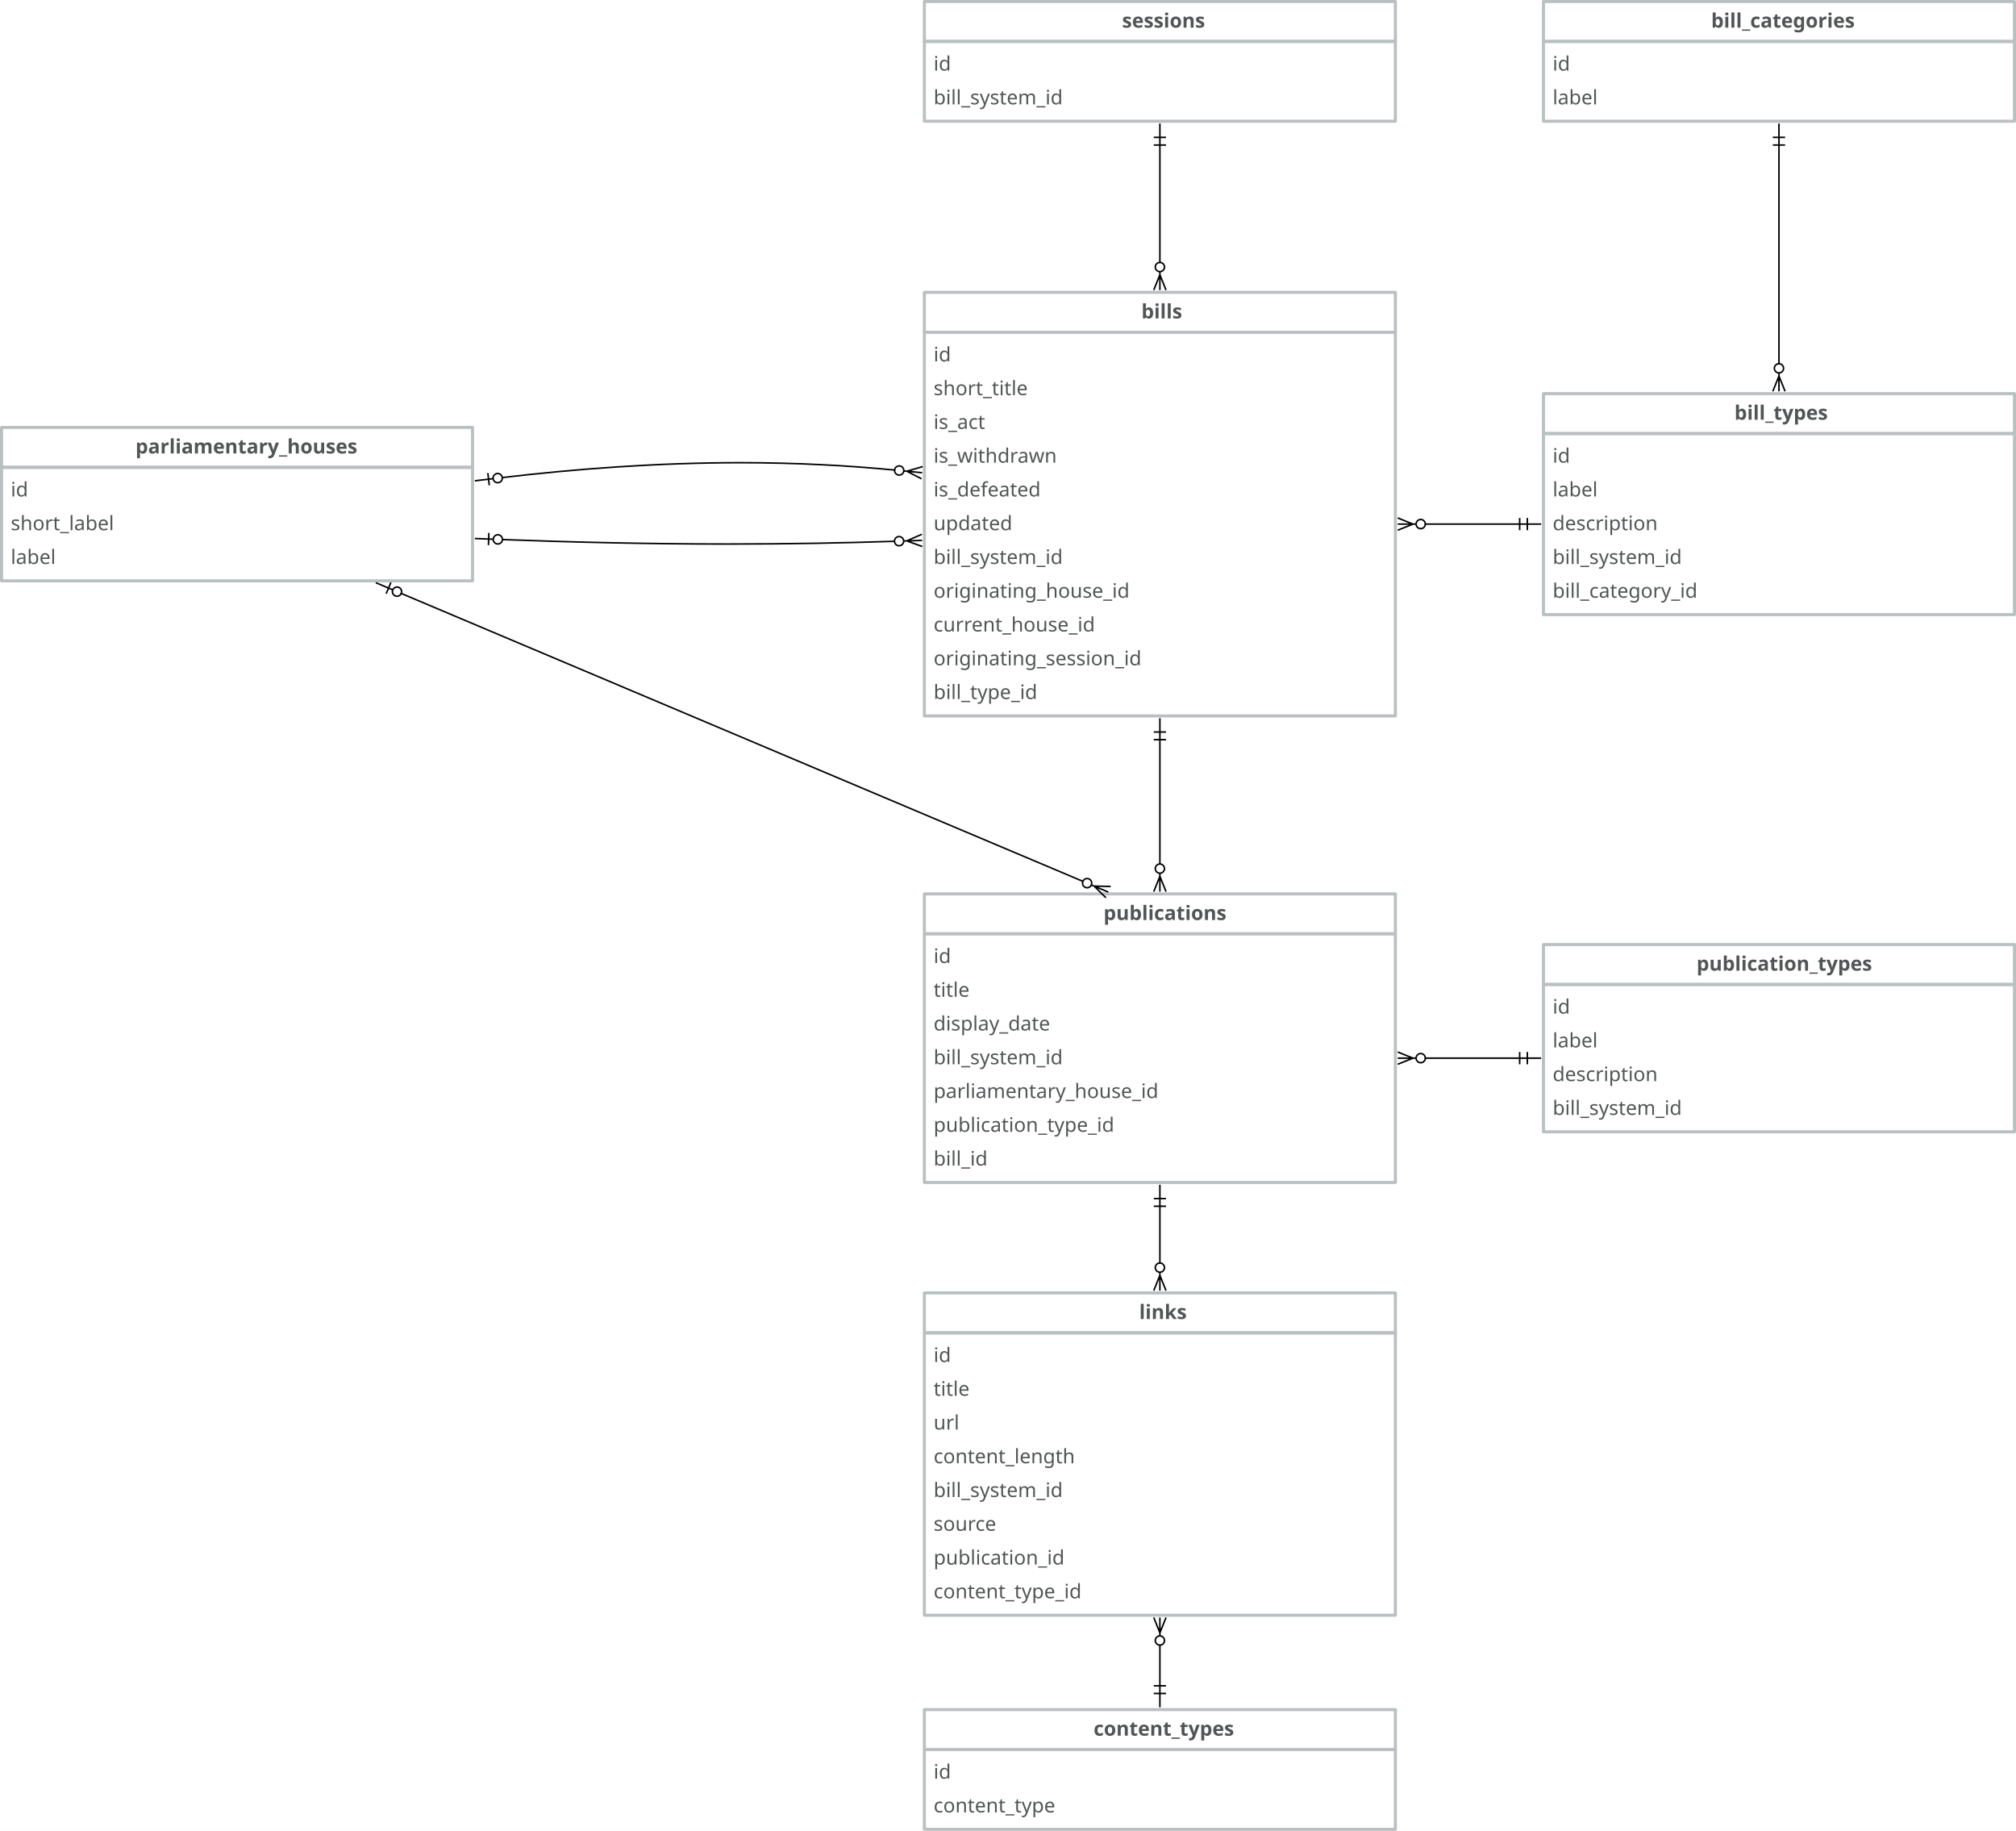
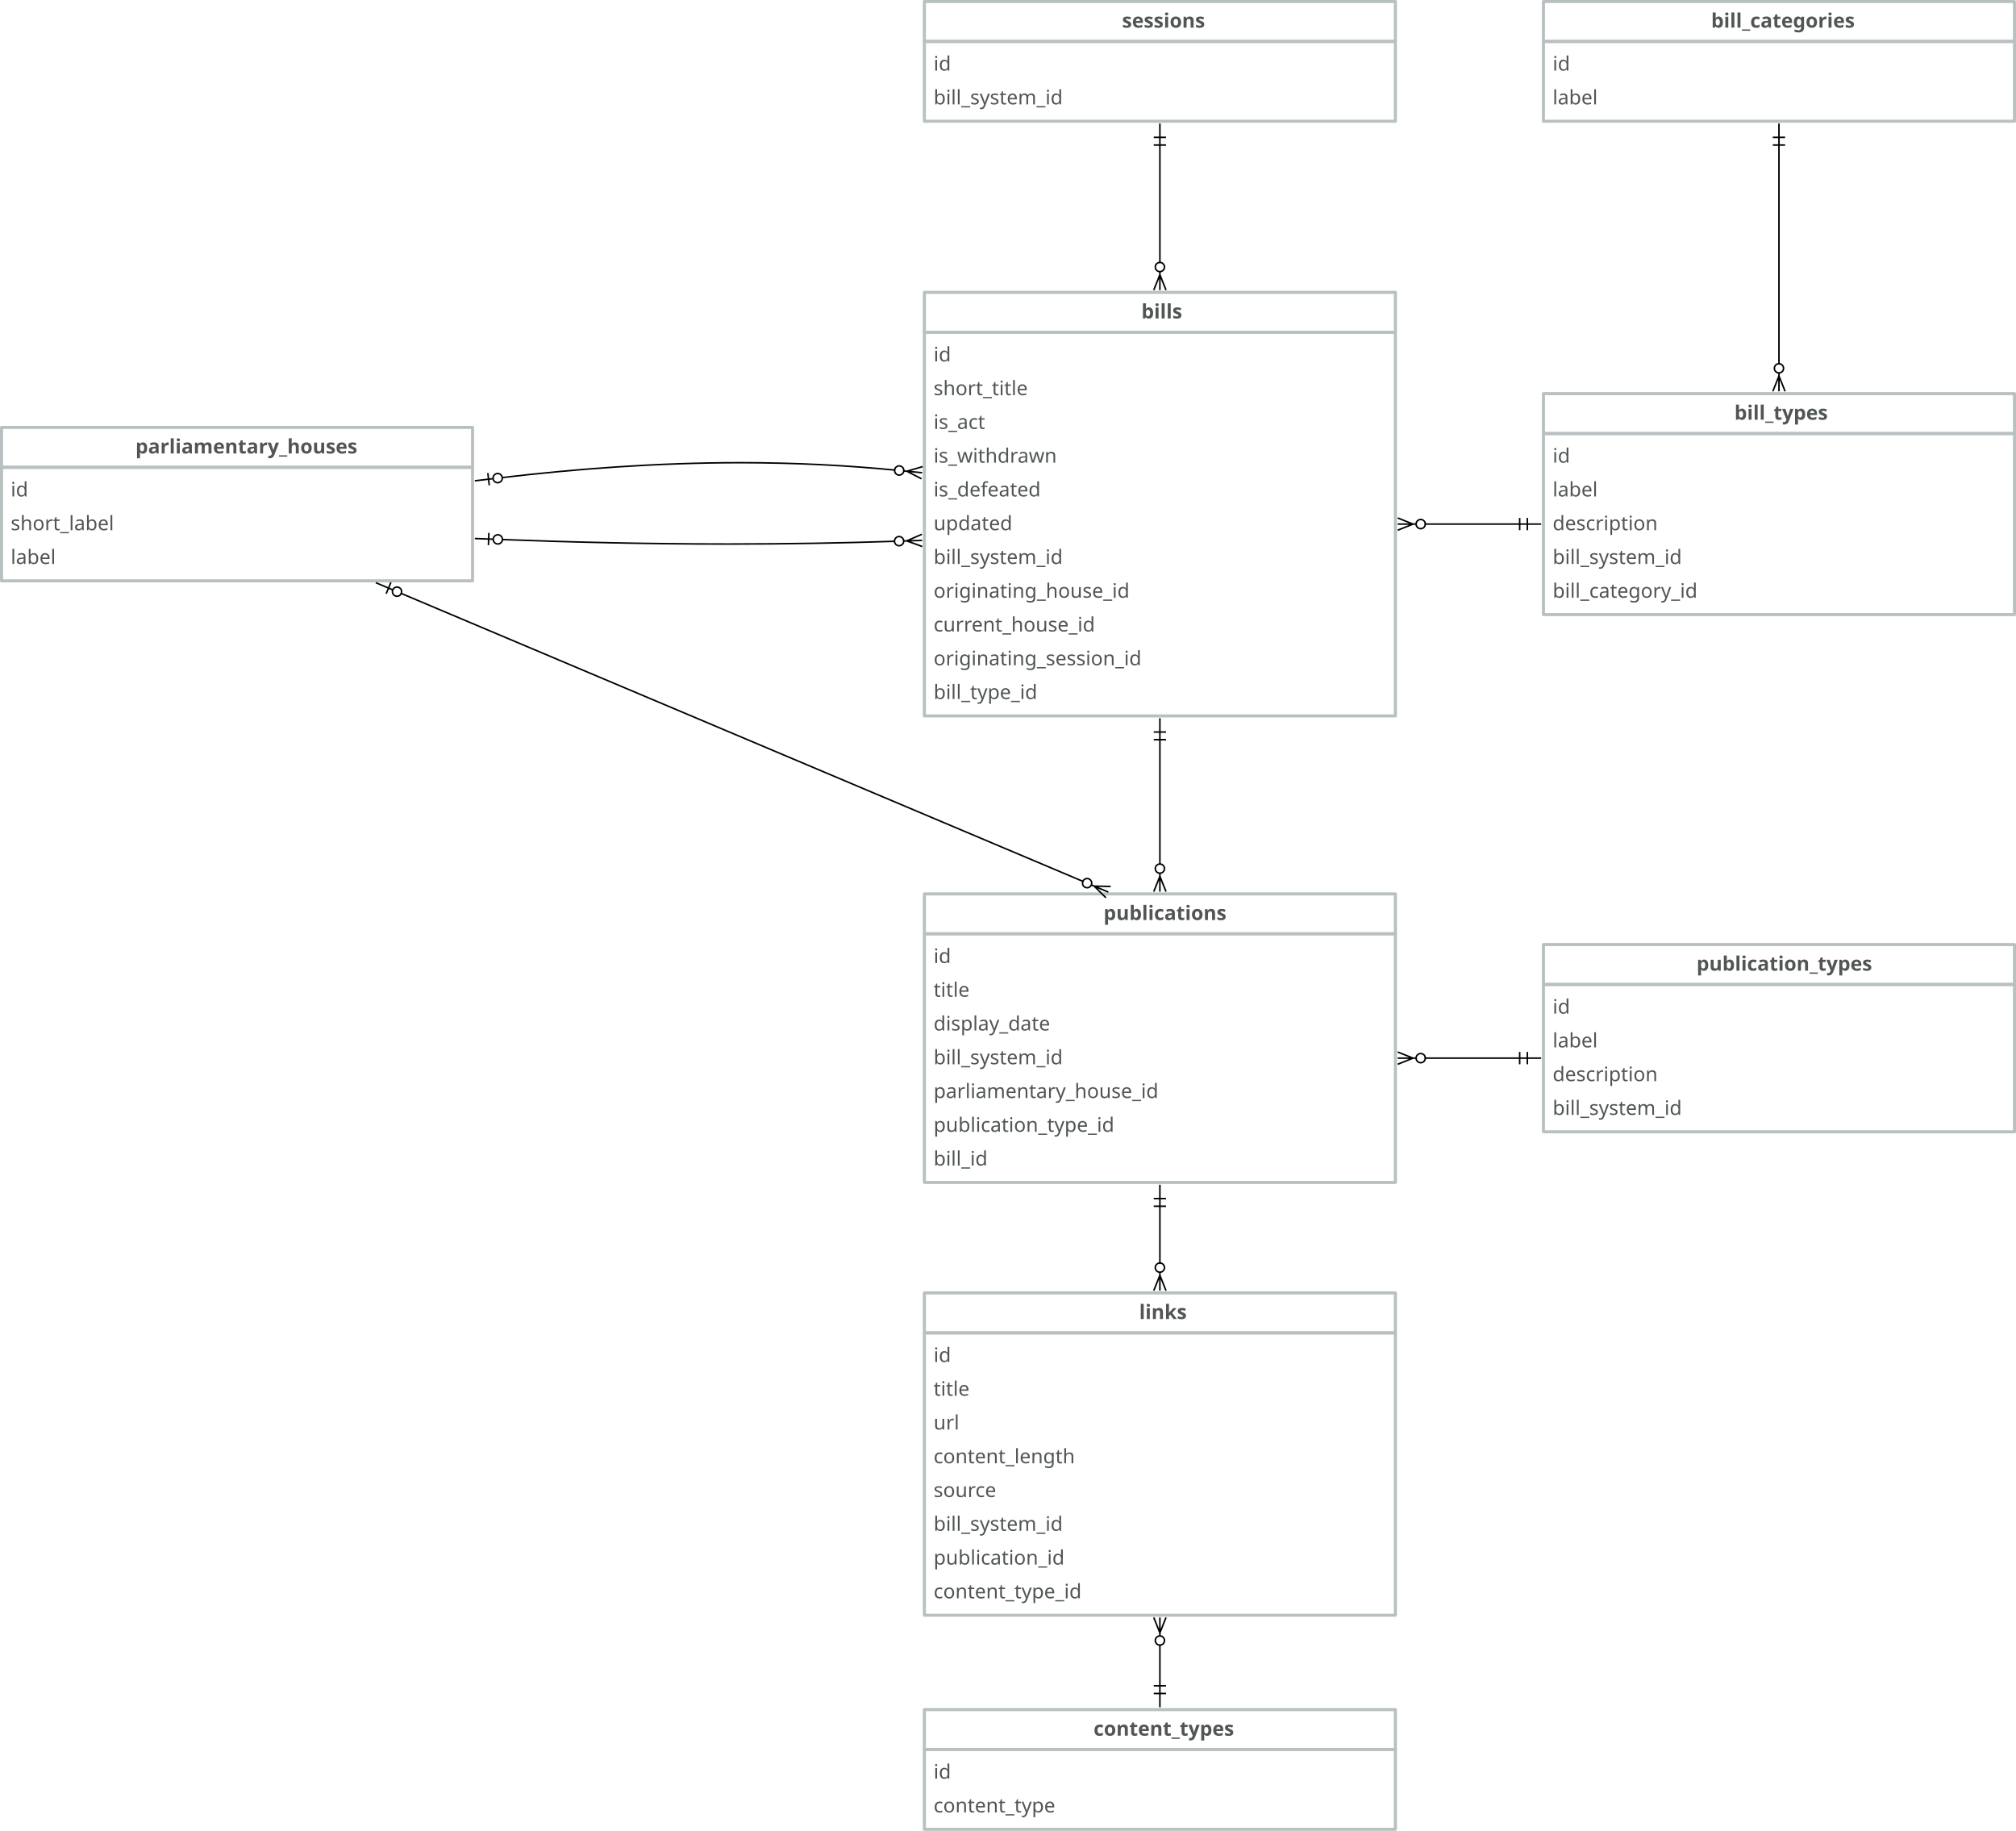
<svg xmlns="http://www.w3.org/2000/svg" version="1.1" viewBox="-321.5 278.5 1314 1193" width="1314" height="1193">
  <defs>
    <marker orient="auto" overflow="visible" markerUnits="strokeWidth" id="CrowBall_Marker" stroke-linejoin="miter" stroke-miterlimit="10" viewBox="-1 -5 20 10" markerWidth="20" markerHeight="10" color="black">
      <g>
        <path d="M 18 0 L 6 0 M 18 4 L 8 0 L 18 -4 M .879 2.121 C -.293 .95 -.293 -.95 .879 -2.121 C 2.05 -3.293 3.95 -3.293 5.121 -2.121 C 6.293 -.95 6.293 .95 5.121 2.121 C 3.95 3.293 2.05 3.293 .879 2.121" fill="none" stroke="currentColor" stroke-width="1" />
      </g>
    </marker>
    <marker orient="auto" overflow="visible" markerUnits="strokeWidth" id="DoubleBar_Marker" stroke-linejoin="miter" stroke-miterlimit="10" viewBox="-15 -5 16 10" markerWidth="16" markerHeight="10" color="black">
      <g>
        <path d="M -14 0 L 0 0 M -5 -4 L -5 4 M 0 -4 L 0 4" fill="none" stroke="currentColor" stroke-width="1" />
      </g>
    </marker>
    <marker orient="auto" overflow="visible" markerUnits="strokeWidth" id="BarBall_Marker" stroke-linejoin="miter" stroke-miterlimit="10" viewBox="-19 -5 20 10" markerWidth="20" markerHeight="10" color="black">
      <g>
        <path d="M -18 0 L -6 0 M -9 -4 L -9 4 M -.879 -2.121 C .293 -.95 .293 .95 -.879 2.121 C -2.05 3.293 -3.95 3.293 -5.121 2.121 C -6.293 .95 -6.293 -.95 -5.121 -2.121 C -3.95 -3.293 -2.05 -3.293 -.879 -2.121" fill="none" stroke="currentColor" stroke-width="1" />
      </g>
    </marker>
  </defs>
  <g id="Canvas_1" stroke-opacity="1" fill="none" stroke-dasharray="none" fill-opacity="1" stroke="none">
    <rect fill="white" x="-321.5" y="278.5" width="1314" height="1193" />
    <g id="Canvas_1_Layer_1">
      <g id="Group_2">
        <g id="Graphic_4">
          <rect x="281" y="1418.5" width="307" height="52" stroke="#b9c0c1" stroke-linecap="round" stroke-linejoin="round" stroke-width="2" />
          <text transform="translate(287 1424.5)" fill="#515556">
            <tspan font-family="Avenir" font-size="13" fill="#515556" x="0" y="13">id</tspan>
            <tspan font-family="Avenir" font-size="13" fill="#515556" x="0" y="35">content_type</tspan>
          </text>
        </g>
        <g id="Graphic_3">
          <rect x="281" y="1392.5" width="307" height="26" stroke="#b9c0c1" stroke-linecap="round" stroke-linejoin="round" stroke-width="2" />
          <text transform="translate(287 1396.5)" fill="#515556">
            <tspan font-family="Avenir" font-weight="bold" font-size="13" fill="#515556" x="104.288" y="13">content_types</tspan>
          </text>
        </g>
      </g>
      <g id="Group_5">
        <g id="Graphic_7">
          <rect x="684.5" y="920" width="307" height="96" stroke="#b9c0c1" stroke-linecap="round" stroke-linejoin="round" stroke-width="2" />
          <text transform="translate(690.5 926)" fill="#515556">
            <tspan font-family="Avenir" font-size="13" fill="#515556" x="0" y="13">id</tspan>
            <tspan font-family="Avenir" font-size="13" fill="#515556" x="0" y="35">label</tspan>
            <tspan font-family="Avenir" font-size="13" fill="#515556" x="0" y="57">description</tspan>
            <tspan font-family="Avenir" font-size="13" fill="#515556" x="0" y="79">bill_system_id</tspan>
          </text>
        </g>
        <g id="Graphic_6">
          <rect x="684.5" y="894" width="307" height="26" stroke="#b9c0c1" stroke-linecap="round" stroke-linejoin="round" stroke-width="2" />
          <text transform="translate(690.5 898)" fill="#515556">
            <tspan font-family="Avenir" font-weight="bold" font-size="13" fill="#515556" x="93.784" y="13">publication_types</tspan>
          </text>
        </g>
      </g>
      <g id="Group_8">
        <g id="Graphic_10">
          <rect x="684.5" y="305.5" width="307" height="52" stroke="#b9c0c1" stroke-linecap="round" stroke-linejoin="round" stroke-width="2" />
          <text transform="translate(690.5 311.5)" fill="#515556">
            <tspan font-family="Avenir" font-size="13" fill="#515556" x="0" y="13">id</tspan>
            <tspan font-family="Avenir" font-size="13" fill="#515556" x="0" y="35">label</tspan>
          </text>
        </g>
        <g id="Graphic_9">
          <rect x="684.5" y="279.5" width="307" height="26" stroke="#b9c0c1" stroke-linecap="round" stroke-linejoin="round" stroke-width="2" />
          <text transform="translate(690.5 283.5)" fill="#515556">
            <tspan font-family="Avenir" font-weight="bold" font-size="13" fill="#515556" x="103.3" y="13">bill_categories</tspan>
          </text>
        </g>
      </g>
      <g id="Group_11">
        <g id="Graphic_13">
          <rect x="684.5" y="561" width="307" height="118" stroke="#b9c0c1" stroke-linecap="round" stroke-linejoin="round" stroke-width="2" />
          <text transform="translate(690.5 567)" fill="#515556">
            <tspan font-family="Avenir" font-size="13" fill="#515556" x="0" y="13">id</tspan>
            <tspan font-family="Avenir" font-size="13" fill="#515556" x="0" y="35">label</tspan>
            <tspan font-family="Avenir" font-size="13" fill="#515556" x="0" y="57">description</tspan>
            <tspan font-family="Avenir" font-size="13" fill="#515556" x="0" y="79">bill_system_id</tspan>
            <tspan font-family="Avenir" font-size="13" fill="#515556" x="0" y="101">bill_category_id</tspan>
          </text>
        </g>
        <g id="Graphic_12">
          <rect x="684.5" y="535" width="307" height="26" stroke="#b9c0c1" stroke-linecap="round" stroke-linejoin="round" stroke-width="2" />
          <text transform="translate(690.5 539)" fill="#515556">
            <tspan font-family="Avenir" font-weight="bold" font-size="13" fill="#515556" x="118.465" y="13">bill_types</tspan>
          </text>
        </g>
      </g>
      <g id="Line_14">
        <line x1="838" y1="373" x2="838" y2="515.5" marker-end="url(#CrowBall_Marker)" marker-start="url(#DoubleBar_Marker)" stroke="black" stroke-linecap="round" stroke-linejoin="round" stroke-width="1" />
      </g>
      <g id="Group_15">
        <g id="Graphic_17">
          <rect x="281" y="305.5" width="307" height="52" stroke="#b9c0c1" stroke-linecap="round" stroke-linejoin="round" stroke-width="2" />
          <text transform="translate(287 311.5)" fill="#515556">
            <tspan font-family="Avenir" font-size="13" fill="#515556" x="0" y="13">id</tspan>
            <tspan font-family="Avenir" font-size="13" fill="#515556" x="0" y="35">bill_system_id</tspan>
          </text>
        </g>
        <g id="Graphic_16">
          <rect x="281" y="279.5" width="307" height="26" stroke="#b9c0c1" stroke-linecap="round" stroke-linejoin="round" stroke-width="2" />
          <text transform="translate(287 283.5)" fill="#515556">
            <tspan font-family="Avenir" font-weight="bold" font-size="13" fill="#515556" x="122.839" y="13">sessions</tspan>
          </text>
        </g>
      </g>
      <g id="Group_18">
        <g id="Graphic_20">
          <rect x="-320.5" y="583" width="307" height="74" stroke="#b9c0c1" stroke-linecap="round" stroke-linejoin="round" stroke-width="2" />
          <text transform="translate(-314.5 589)" fill="#515556">
            <tspan font-family="Avenir" font-size="13" fill="#515556" x="0" y="13">id</tspan>
            <tspan font-family="Avenir" font-size="13" fill="#515556" x="0" y="35">short_label</tspan>
            <tspan font-family="Avenir" font-size="13" fill="#515556" x="0" y="57">label</tspan>
          </text>
        </g>
        <g id="Graphic_19">
          <rect x="-320.5" y="557" width="307" height="26" stroke="#b9c0c1" stroke-linecap="round" stroke-linejoin="round" stroke-width="2" />
          <text transform="translate(-314.5 561)" fill="#515556">
            <tspan font-family="Avenir" font-weight="bold" font-size="13" fill="#515556" x="81.291" y="13">parliamentary_houses</tspan>
          </text>
        </g>
      </g>
      <g id="Group_21">
        <g id="Graphic_23">
          <rect x="281" y="495" width="307" height="250" stroke="#b9c0c1" stroke-linecap="round" stroke-linejoin="round" stroke-width="2" />
          <text transform="translate(287 501)" fill="#515556">
            <tspan font-family="Avenir" font-size="13" fill="#515556" x="0" y="13">id</tspan>
            <tspan font-family="Avenir" font-size="13" fill="#515556" x="0" y="35">short_title</tspan>
            <tspan font-family="Avenir" font-size="13" fill="#515556" x="0" y="57">is_act</tspan>
            <tspan font-family="Avenir" font-size="13" fill="#515556" x="0" y="79">is_withdrawn</tspan>
            <tspan font-family="Avenir" font-size="13" fill="#515556" x="0" y="101">is_defeated</tspan>
            <tspan font-family="Avenir" font-size="13" fill="#515556" x="0" y="123">updated</tspan>
            <tspan font-family="Avenir" font-size="13" fill="#515556" x="0" y="145">bill_system_id</tspan>
            <tspan font-family="Avenir" font-size="13" fill="#515556" x="0" y="167">originating_house_id</tspan>
            <tspan font-family="Avenir" font-size="13" fill="#515556" x="0" y="189">current_house_id</tspan>
            <tspan font-family="Avenir" font-size="13" fill="#515556" x="0" y="211">originating_session_id</tspan>
            <tspan font-family="Avenir" font-size="13" fill="#515556" x="0" y="233">bill_type_id</tspan>
          </text>
        </g>
        <g id="Graphic_22">
          <rect x="281" y="469" width="307" height="26" stroke="#b9c0c1" stroke-linecap="round" stroke-linejoin="round" stroke-width="2" />
          <text transform="translate(287 473)" fill="#515556">
            <tspan font-family="Avenir" font-weight="bold" font-size="13" fill="#515556" x="135.442" y="13">bills</tspan>
          </text>
        </g>
      </g>
      <g id="Line_24">
        <path d="M 5.868 589.693 C 53.084 584.109 106.384 580 161 580 C 197.793 580 231.448 581.865 261.605 584.789" marker-end="url(#CrowBall_Marker)" marker-start="url(#BarBall_Marker)" stroke="black" stroke-linecap="round" stroke-linejoin="round" stroke-width="1" />
      </g>
      <g id="Line_25">
        <path d="M 5.989 630.089 C 50.574 631.781 100.811 633 153 633 C 192.589 633 228.976 632.298 261.513 631.221" marker-end="url(#CrowBall_Marker)" marker-start="url(#BarBall_Marker)" stroke="black" stroke-linecap="round" stroke-linejoin="round" stroke-width="1" />
      </g>
      <g id="Line_26">
        <line x1="434.5" y1="373" x2="434.5" y2="449.5" marker-end="url(#CrowBall_Marker)" marker-start="url(#DoubleBar_Marker)" stroke="black" stroke-linecap="round" stroke-linejoin="round" stroke-width="1" />
      </g>
      <g id="Line_27">
        <line x1="669" y1="620" x2="607.5" y2="620" marker-end="url(#CrowBall_Marker)" marker-start="url(#DoubleBar_Marker)" stroke="black" stroke-linecap="round" stroke-linejoin="round" stroke-width="1" />
      </g>
      <g id="Group_28">
        <g id="Graphic_30">
          <rect x="281" y="887" width="307" height="162" stroke="#b9c0c1" stroke-linecap="round" stroke-linejoin="round" stroke-width="2" />
          <text transform="translate(287 893)" fill="#515556">
            <tspan font-family="Avenir" font-size="13" fill="#515556" x="0" y="13">id</tspan>
            <tspan font-family="Avenir" font-size="13" fill="#515556" x="0" y="35">title</tspan>
            <tspan font-family="Avenir" font-size="13" fill="#515556" x="0" y="57">display_date</tspan>
            <tspan font-family="Avenir" font-size="13" fill="#515556" x="0" y="79">bill_system_id</tspan>
            <tspan font-family="Avenir" font-size="13" fill="#515556" x="0" y="101">parliamentary_house_id</tspan>
            <tspan font-family="Avenir" font-size="13" fill="#515556" x="0" y="123">publication_type_id</tspan>
            <tspan font-family="Avenir" font-size="13" fill="#515556" x="0" y="145">bill_id</tspan>
          </text>
        </g>
        <g id="Graphic_29">
          <rect x="281" y="861" width="307" height="26" stroke="#b9c0c1" stroke-linecap="round" stroke-linejoin="round" stroke-width="2" />
          <text transform="translate(287 865)" fill="#515556">
            <tspan font-family="Avenir" font-weight="bold" font-size="13" fill="#515556" x="110.762" y="13">publications</tspan>
          </text>
        </g>
      </g>
      <g id="Line_31">
        <line x1="-59.969" y1="665.197" x2="384.304" y2="852.803" marker-end="url(#CrowBall_Marker)" marker-start="url(#BarBall_Marker)" stroke="black" stroke-linecap="round" stroke-linejoin="round" stroke-width="1" />
      </g>
      <g id="Line_32">
        <line x1="669" y1="968" x2="607.5" y2="968" marker-end="url(#CrowBall_Marker)" marker-start="url(#DoubleBar_Marker)" stroke="black" stroke-linecap="round" stroke-linejoin="round" stroke-width="1" />
      </g>
      <g id="Line_33">
        <line x1="434.5" y1="760.5" x2="434.5" y2="841.5" marker-end="url(#CrowBall_Marker)" marker-start="url(#DoubleBar_Marker)" stroke="black" stroke-linecap="round" stroke-linejoin="round" stroke-width="1" />
      </g>
      <g id="Group_34">
        <g id="Graphic_36">
          <rect x="281" y="1147" width="307" height="184" stroke="#b9c0c1" stroke-linecap="round" stroke-linejoin="round" stroke-width="2" />
          <text transform="translate(287 1153)" fill="#515556">
            <tspan font-family="Avenir" font-size="13" fill="#515556" x="0" y="13">id</tspan>
            <tspan font-family="Avenir" font-size="13" fill="#515556" x="0" y="35">title</tspan>
            <tspan font-family="Avenir" font-size="13" fill="#515556" x="0" y="57">url</tspan>
            <tspan font-family="Avenir" font-size="13" fill="#515556" x="0" y="79">content_length</tspan>
-             <tspan font-family="Avenir" font-size="13" fill="#515556" x="0" y="101">bill_system_id</tspan>
-             <tspan font-family="Avenir" font-size="13" fill="#515556" x="0" y="123">source</tspan>
+             <tspan font-family="Avenir" font-size="13" fill="#515556" x="0" y="101">source</tspan>
+             <tspan font-family="Avenir" font-size="13" fill="#515556" x="0" y="123">bill_system_id</tspan>
            <tspan font-family="Avenir" font-size="13" fill="#515556" x="0" y="145">publication_id</tspan>
            <tspan font-family="Avenir" font-size="13" fill="#515556" x="0" y="167">content_type_id</tspan>
          </text>
        </g>
        <g id="Graphic_35">
          <rect x="281" y="1121" width="307" height="26" stroke="#b9c0c1" stroke-linecap="round" stroke-linejoin="round" stroke-width="2" />
          <text transform="translate(287 1125)" fill="#515556">
            <tspan font-family="Avenir" font-weight="bold" font-size="13" fill="#515556" x="134.006" y="13">links</tspan>
          </text>
        </g>
      </g>
      <g id="Line_37">
        <line x1="434.5" y1="1064.5" x2="434.5" y2="1101.5" marker-end="url(#CrowBall_Marker)" marker-start="url(#DoubleBar_Marker)" stroke="black" stroke-linecap="round" stroke-linejoin="round" stroke-width="1" />
      </g>
      <g id="Line_38">
        <line x1="434.5" y1="1377" x2="434.5" y2="1350.5" marker-end="url(#CrowBall_Marker)" marker-start="url(#DoubleBar_Marker)" stroke="black" stroke-linecap="round" stroke-linejoin="round" stroke-width="1" />
      </g>
    </g>
  </g>
</svg>
